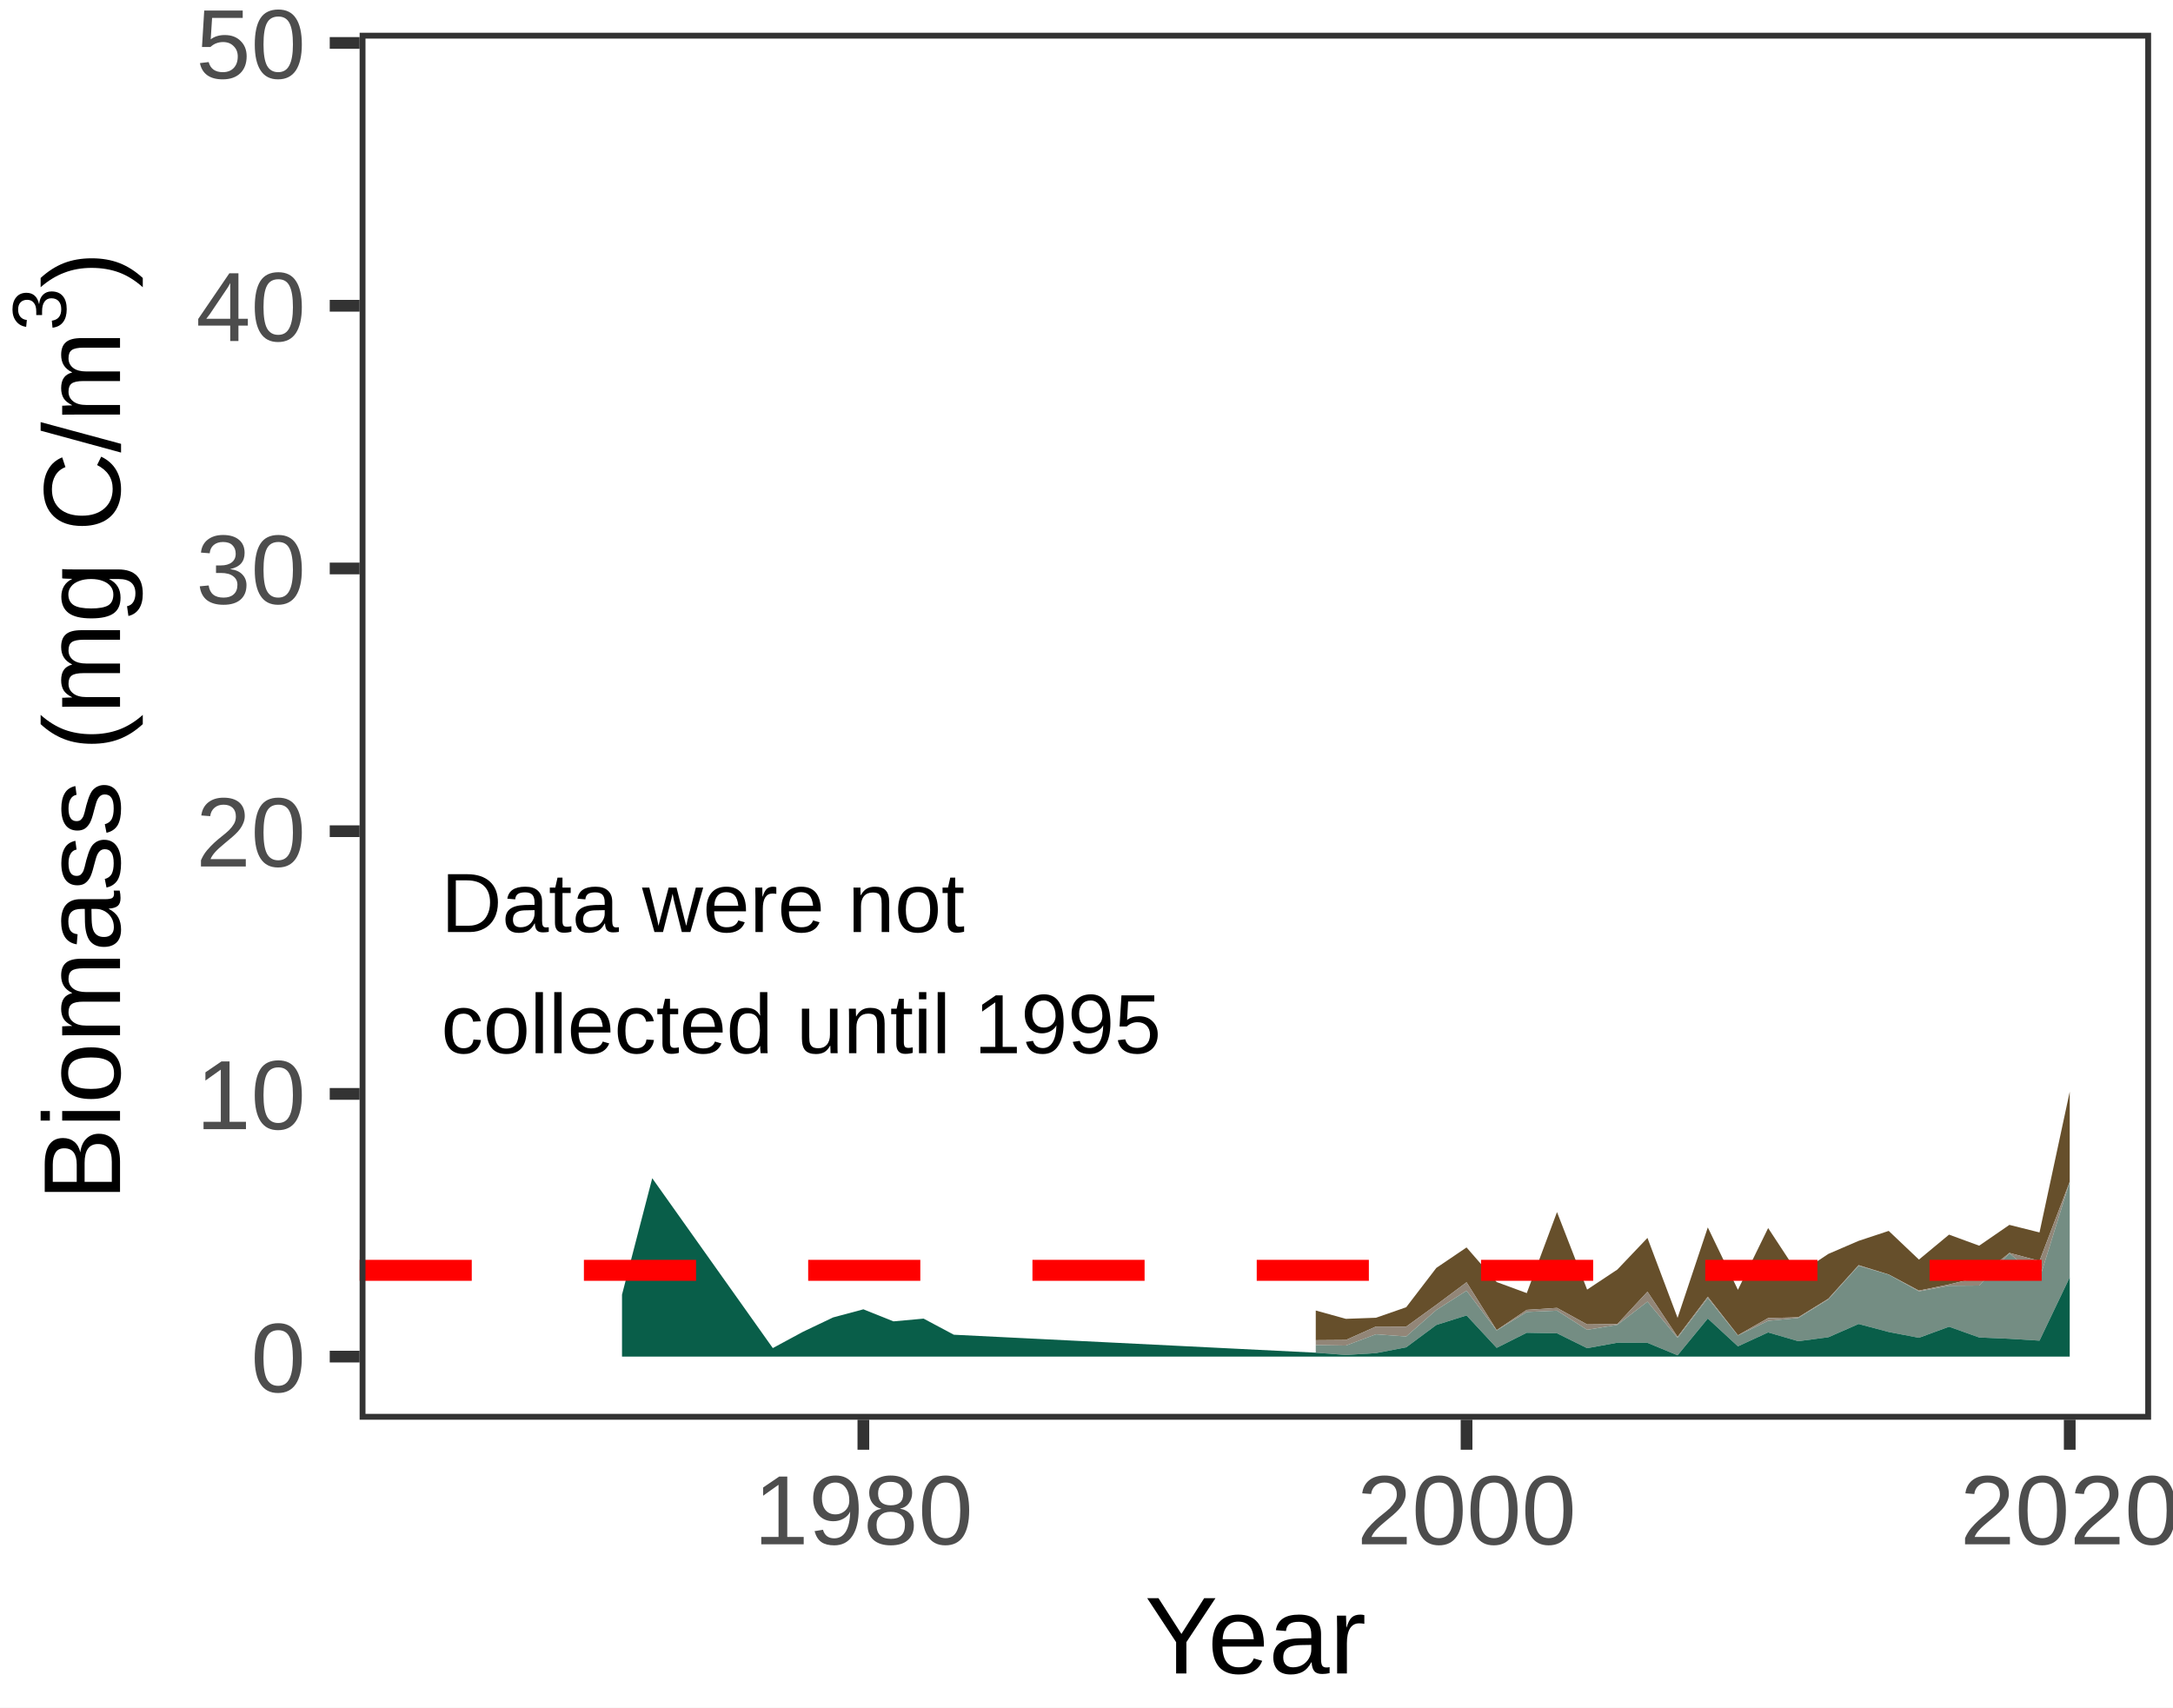
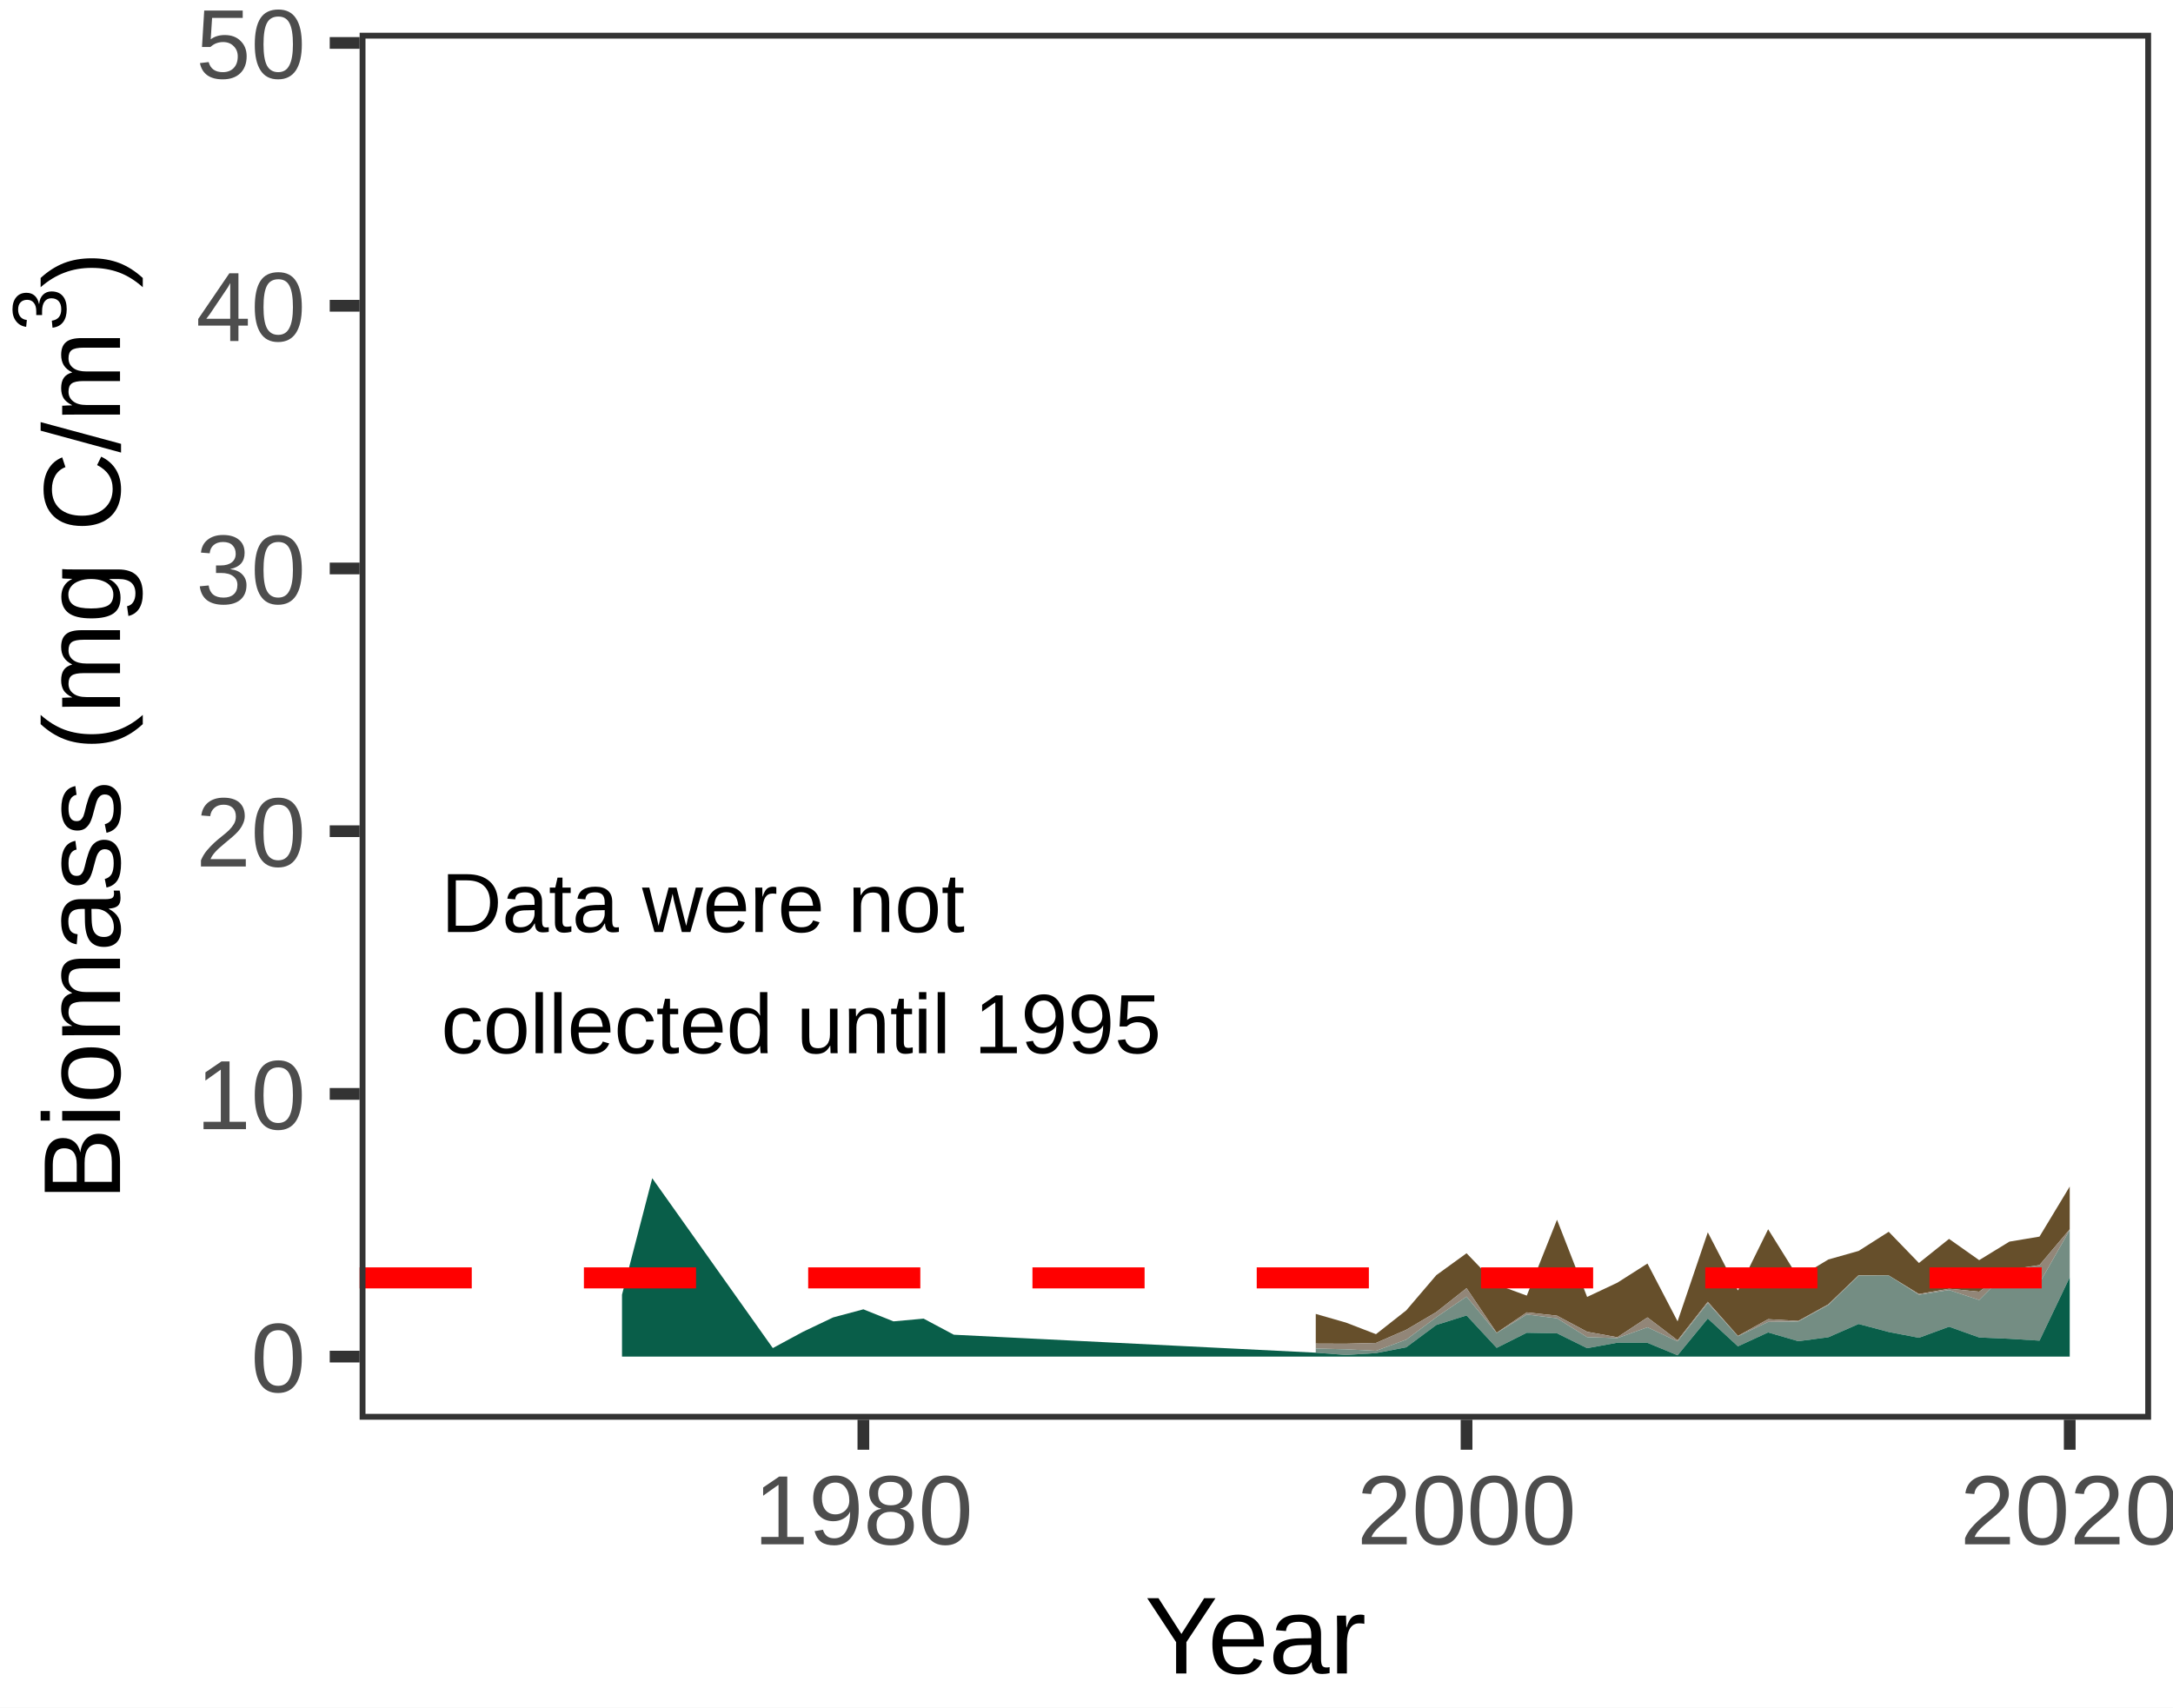
<svg xmlns="http://www.w3.org/2000/svg" class="svglite" width="198.43pt" height="155.91pt" viewBox="0 0 198.43 155.91">
  <defs>
    <style type="text/css">
    .svglite line, .svglite polyline, .svglite polygon, .svglite path, .svglite rect, .svglite circle {
      fill: none;
      stroke: #000000;
      stroke-linecap: round;
      stroke-linejoin: round;
      stroke-miterlimit: 10.00;
    }
  </style>
  </defs>
  <rect width="100%" height="100%" style="stroke: none; fill: #FFFFFF;" />
  <defs>
    <clipPath id="cpMC4wMHwxOTguNDN8MC4wMHwxNTUuOTE=">
      <rect x="0.00" y="0.00" width="198.43" height="155.91" />
    </clipPath>
  </defs>
  <g clip-path="url(#cpMC4wMHwxOTguNDN8MC4wMHwxNTUuOTE=)">
    <rect x="0.00" y="0.00" width="198.43" height="155.91" style="stroke-width: 1.07; stroke: #FFFFFF; fill: #FFFFFF;" />
  </g>
  <defs>
    <clipPath id="cpMzIuODR8MTk2LjQzfDIuOTl8MTI5LjY0">
      <rect x="32.84" y="2.99" width="163.59" height="126.65" />
    </clipPath>
  </defs>
  <g clip-path="url(#cpMzIuODR8MTk2LjQzfDIuOTl8MTI5LjY0)">
    <rect x="32.84" y="2.99" width="163.59" height="126.65" style="stroke-width: 1.07; stroke: none; fill: #FFFFFF;" />
-     <polygon points="120.15,119.67 122.90,120.43 125.65,120.33 128.41,119.37 131.16,115.78 133.92,113.91 136.67,117.07 139.42,118.08 142.18,110.68 144.93,117.76 147.69,115.93 150.44,113.04 153.19,120.34 155.95,112.08 158.70,117.78 161.46,112.14 164.21,116.33 166.96,114.50 169.72,113.31 172.47,112.40 175.23,115.02 177.98,112.74 180.73,113.75 183.49,111.85 186.24,112.54 189.00,99.69 189.00,107.91 186.24,115.14 183.49,114.41 180.73,116.63 177.98,117.29 175.23,117.85 172.47,116.38 169.72,115.53 166.96,118.59 164.21,120.29 161.46,120.36 158.70,121.93 155.95,118.41 153.19,122.07 150.44,117.95 147.69,120.91 144.93,120.94 142.18,119.43 139.42,119.61 136.67,121.46 133.92,117.09 131.16,119.15 128.41,121.14 125.65,121.13 122.90,122.36 120.15,122.38 " style="stroke-width: 0.00; stroke: none; fill: #664F2B;" />
-     <polyline points="120.15,119.67 122.90,120.43 125.65,120.33 128.41,119.37 131.16,115.78 133.92,113.91 136.67,117.07 139.42,118.08 142.18,110.68 144.93,117.76 147.69,115.93 150.44,113.04 153.19,120.34 155.95,112.08 158.70,117.78 161.46,112.14 164.21,116.33 166.96,114.50 169.72,113.31 172.47,112.40 175.23,115.02 177.98,112.74 180.73,113.75 183.49,111.85 186.24,112.54 189.00,99.69 " style="stroke-width: 1.07; stroke: none;" />
-     <polygon points="120.15,122.38 122.90,122.36 125.65,121.13 128.41,121.14 131.16,119.15 133.92,117.09 136.67,121.46 139.42,119.61 142.18,119.43 144.93,120.94 147.69,120.91 150.44,117.95 153.19,122.07 155.95,118.41 158.70,121.93 161.46,120.36 164.21,120.29 166.96,118.59 169.72,115.53 172.47,116.38 175.23,117.85 177.98,117.29 180.73,116.63 183.49,114.41 186.24,115.14 189.00,107.91 189.00,107.92 186.24,116.78 183.49,114.44 180.73,117.39 177.98,117.41 175.23,117.92 172.47,116.39 169.72,115.58 166.96,118.65 164.21,120.35 161.46,120.61 158.70,121.95 155.95,118.53 153.19,122.16 150.44,118.86 147.69,120.98 144.93,121.43 142.18,119.68 139.42,119.80 136.67,121.49 133.92,117.86 131.16,119.62 128.41,122.04 125.65,121.84 122.90,122.87 120.15,122.83 " style="stroke-width: 0.00; stroke: none; fill: #928678;" />
-     <polyline points="120.15,122.38 122.90,122.36 125.65,121.13 128.41,121.14 131.16,119.15 133.92,117.09 136.67,121.46 139.42,119.61 142.18,119.43 144.93,120.94 147.69,120.91 150.44,117.95 153.19,122.07 155.95,118.41 158.70,121.93 161.46,120.36 164.21,120.29 166.96,118.59 169.72,115.53 172.47,116.38 175.23,117.85 177.98,117.29 180.73,116.63 183.49,114.41 186.24,115.14 189.00,107.91 " style="stroke-width: 1.07; stroke: none;" />
-     <polygon points="120.15,122.83 122.90,122.87 125.65,121.84 128.41,122.04 131.16,119.62 133.92,117.86 136.67,121.49 139.42,119.80 142.18,119.68 144.93,121.43 147.69,120.98 150.44,118.86 153.19,122.16 155.95,118.53 158.70,121.95 161.46,120.61 164.21,120.35 166.96,118.65 169.72,115.58 172.47,116.39 175.23,117.92 177.98,117.41 180.73,117.39 183.49,114.44 186.24,116.78 189.00,107.92 189.00,116.64 186.24,122.42 183.49,122.25 180.73,122.13 177.98,121.15 175.23,122.16 172.47,121.63 169.72,120.90 166.96,122.11 164.21,122.47 161.46,121.67 158.70,122.94 155.95,120.40 153.19,123.76 150.44,122.62 147.69,122.61 144.93,123.11 142.18,121.75 139.42,121.70 136.67,123.08 133.92,120.12 131.16,120.99 128.41,123.03 125.65,123.56 122.90,123.73 120.15,123.52 " style="stroke-width: 0.00; stroke: none; fill: #748D83;" />
-     <polyline points="120.15,122.83 122.90,122.87 125.65,121.84 128.41,122.04 131.16,119.62 133.92,117.86 136.67,121.49 139.42,119.80 142.18,119.68 144.93,121.43 147.69,120.98 150.44,118.86 153.19,122.16 155.95,118.53 158.70,121.95 161.46,120.61 164.21,120.35 166.96,118.65 169.72,115.58 172.47,116.39 175.23,117.92 177.98,117.41 180.73,117.39 183.49,114.44 186.24,116.78 189.00,107.92 " style="stroke-width: 1.07; stroke: none;" />
+     <polygon points="120.15,119.98 122.90,120.77 125.65,121.83 128.41,119.66 131.16,116.44 133.92,114.44 136.67,117.30 139.42,118.31 142.18,111.38 144.93,118.43 147.69,117.13 150.44,115.38 153.19,120.66 155.95,112.53 158.70,117.84 161.46,112.25 164.21,116.66 166.96,115.01 169.72,114.23 172.47,112.48 175.23,115.33 177.98,113.13 180.73,115.07 183.49,113.38 186.24,112.92 189.00,108.35 189.00,112.25 186.24,115.52 183.49,115.94 180.73,117.95 177.98,117.68 175.23,118.16 172.47,116.47 169.72,116.45 166.96,119.10 164.21,120.62 161.46,120.46 158.70,121.99 155.95,118.87 153.19,122.39 150.44,120.30 147.69,122.11 144.93,121.61 142.18,120.14 139.42,119.84 136.67,121.70 133.92,117.63 131.16,119.81 128.41,121.43 125.65,122.63 122.90,122.70 120.15,122.69 " style="stroke-width: 0.00; stroke: none; fill: #664F2B;" />
+     <polyline points="120.15,119.98 122.90,120.77 125.65,121.83 128.41,119.66 131.16,116.44 133.92,114.44 136.67,117.30 139.42,118.31 142.18,111.38 144.93,118.43 147.69,117.13 150.44,115.38 153.19,120.66 155.95,112.53 158.70,117.84 161.46,112.25 164.21,116.66 166.96,115.01 169.72,114.23 172.47,112.48 175.23,115.33 177.98,113.13 180.73,115.07 183.49,113.38 186.24,112.92 189.00,108.35 " style="stroke-width: 1.07; stroke: none;" />
+     <polygon points="120.15,122.69 122.90,122.70 125.65,122.63 128.41,121.43 131.16,119.81 133.92,117.63 136.67,121.70 139.42,119.84 142.18,120.14 144.93,121.61 147.69,122.11 150.44,120.30 153.19,122.39 155.95,118.87 158.70,121.99 161.46,120.46 164.21,120.62 166.96,119.10 169.72,116.45 172.47,116.47 175.23,118.16 177.98,117.68 180.73,117.95 183.49,115.94 186.24,115.52 189.00,112.25 189.00,112.31 186.24,117.16 183.49,115.96 180.73,118.71 177.98,117.80 175.23,118.23 172.47,116.47 169.72,116.49 166.96,119.16 164.21,120.67 161.46,120.71 158.70,122.02 155.95,118.98 153.19,122.49 150.44,121.20 147.69,122.19 144.93,122.10 142.18,120.38 139.42,120.03 136.67,121.72 133.92,118.40 131.16,120.28 128.41,122.33 125.65,123.35 122.90,123.21 120.15,123.14 " style="stroke-width: 0.00; stroke: none; fill: #928678;" />
+     <polyline points="120.15,122.69 122.90,122.70 125.65,122.63 128.41,121.43 131.16,119.81 133.92,117.63 136.67,121.70 139.42,119.84 142.18,120.14 144.93,121.61 147.69,122.11 150.44,120.30 153.19,122.39 155.95,118.87 158.70,121.99 161.46,120.46 164.21,120.62 166.96,119.10 169.72,116.45 172.47,116.47 175.23,118.16 177.98,117.68 180.73,117.95 183.49,115.94 186.24,115.52 189.00,112.25 " style="stroke-width: 1.07; stroke: none;" />
+     <polygon points="120.15,123.14 122.90,123.21 125.65,123.35 128.41,122.33 131.16,120.28 133.92,118.40 136.67,121.72 139.42,120.03 142.18,120.38 144.93,122.10 147.69,122.19 150.44,121.20 153.19,122.49 155.95,118.98 158.70,122.02 161.46,120.71 164.21,120.67 166.96,119.16 169.72,116.49 172.47,116.47 175.23,118.23 177.98,117.80 180.73,118.71 183.49,115.96 186.24,117.16 189.00,112.31 189.00,116.64 186.24,122.42 183.49,122.25 180.73,122.13 177.98,121.15 175.23,122.16 172.47,121.63 169.72,120.90 166.96,122.11 164.21,122.47 161.46,121.67 158.70,122.94 155.95,120.40 153.19,123.76 150.44,122.62 147.69,122.61 144.93,123.11 142.18,121.75 139.42,121.70 136.67,123.08 133.92,120.12 131.16,120.99 128.41,123.03 125.65,123.56 122.90,123.73 120.15,123.52 " style="stroke-width: 0.00; stroke: none; fill: #748D83;" />
+     <polyline points="120.15,123.14 122.90,123.21 125.65,123.35 128.41,122.33 131.16,120.28 133.92,118.40 136.67,121.72 139.42,120.03 142.18,120.38 144.93,122.10 147.69,122.19 150.44,121.20 153.19,122.49 155.95,118.98 158.70,122.02 161.46,120.71 164.21,120.67 166.96,119.16 169.72,116.49 172.47,116.47 175.23,118.23 177.98,117.80 180.73,118.71 183.49,115.96 186.24,117.16 189.00,112.31 " style="stroke-width: 1.07; stroke: none;" />
    <polygon points="56.80,118.22 59.56,107.59 70.57,123.10 73.33,121.61 76.08,120.30 78.84,119.56 81.59,120.66 84.34,120.41 87.10,121.88 120.15,123.52 122.90,123.73 125.65,123.56 128.41,123.03 131.16,120.99 133.92,120.12 136.67,123.08 139.42,121.70 142.18,121.75 144.93,123.11 147.69,122.61 150.44,122.62 153.19,123.76 155.95,120.40 158.70,122.94 161.46,121.67 164.21,122.47 166.96,122.11 169.72,120.90 172.47,121.63 175.23,122.16 177.98,121.15 180.73,122.13 183.49,122.25 186.24,122.42 189.00,116.64 189.00,123.88 186.24,123.88 183.49,123.88 180.73,123.88 177.98,123.88 175.23,123.88 172.47,123.88 169.72,123.88 166.96,123.88 164.21,123.88 161.46,123.88 158.70,123.88 155.95,123.88 153.19,123.88 150.44,123.88 147.69,123.88 144.93,123.88 142.18,123.88 139.42,123.88 136.67,123.88 133.92,123.88 131.16,123.88 128.41,123.88 125.65,123.88 122.90,123.88 120.15,123.88 87.10,123.88 84.34,123.88 81.59,123.88 78.84,123.88 76.08,123.88 73.33,123.88 70.57,123.88 59.56,123.88 56.80,123.88 " style="stroke-width: 0.00; stroke: none; fill: #095E49;" />
    <polyline points="56.80,118.22 59.56,107.59 70.57,123.10 73.33,121.61 76.08,120.30 78.84,119.56 81.59,120.66 84.34,120.41 87.10,121.88 120.15,123.52 122.90,123.73 125.65,123.56 128.41,123.03 131.16,120.99 133.92,120.12 136.67,123.08 139.42,121.70 142.18,121.75 144.93,123.11 147.69,122.61 150.44,122.62 153.19,123.76 155.95,120.40 158.70,122.94 161.46,121.67 164.21,122.47 166.96,122.11 169.72,120.90 172.47,121.63 175.23,122.16 177.98,121.15 180.73,122.13 183.49,122.25 186.24,122.42 189.00,116.64 " style="stroke-width: 1.07; stroke: none;" />
-     <line x1="32.84" y1="116.00" x2="196.43" y2="116.00" style="stroke-width: 1.92; stroke: #FF0000; stroke-dasharray: 10.24,10.24; stroke-linecap: butt;" />
+     <line x1="32.84" y1="116.69" x2="196.43" y2="116.69" style="stroke-width: 1.92; stroke: #FF0000; stroke-dasharray: 10.24,10.24; stroke-linecap: butt;" />
    <text x="40.28" y="85.11" style="font-size: 7.68px; font-family: Arial;" textLength="49.92px" lengthAdjust="spacingAndGlyphs">Data were not </text>
    <text x="40.28" y="96.17" style="font-size: 7.68px; font-family: Arial;" textLength="67.85px" lengthAdjust="spacingAndGlyphs"> collected until 1995</text>
    <rect x="32.84" y="2.99" width="163.59" height="126.65" style="stroke-width: 1.07; stroke: #333333;" />
  </g>
  <g clip-path="url(#cpMC4wMHwxOTguNDN8MC4wMHwxNTUuOTE=)">
    <text x="27.91" y="127.11" text-anchor="end" style="font-size: 9.00px; fill: #4D4D4D; font-family: Arial;" textLength="5.00px" lengthAdjust="spacingAndGlyphs">0</text>
    <text x="27.91" y="103.11" text-anchor="end" style="font-size: 9.00px; fill: #4D4D4D; font-family: Arial;" textLength="10.01px" lengthAdjust="spacingAndGlyphs">10</text>
    <text x="27.91" y="79.12" text-anchor="end" style="font-size: 9.00px; fill: #4D4D4D; font-family: Arial;" textLength="10.01px" lengthAdjust="spacingAndGlyphs">20</text>
    <text x="27.91" y="55.13" text-anchor="end" style="font-size: 9.00px; fill: #4D4D4D; font-family: Arial;" textLength="10.01px" lengthAdjust="spacingAndGlyphs">30</text>
    <text x="27.91" y="31.14" text-anchor="end" style="font-size: 9.00px; fill: #4D4D4D; font-family: Arial;" textLength="10.01px" lengthAdjust="spacingAndGlyphs">40</text>
    <text x="27.91" y="7.15" text-anchor="end" style="font-size: 9.00px; fill: #4D4D4D; font-family: Arial;" textLength="10.01px" lengthAdjust="spacingAndGlyphs">50</text>
    <polyline points="30.11,123.88 32.84,123.88 " style="stroke-width: 1.07; stroke: #333333; stroke-linecap: butt;" />
    <polyline points="30.11,99.89 32.84,99.89 " style="stroke-width: 1.07; stroke: #333333; stroke-linecap: butt;" />
    <polyline points="30.11,75.90 32.84,75.90 " style="stroke-width: 1.07; stroke: #333333; stroke-linecap: butt;" />
    <polyline points="30.11,51.91 32.84,51.91 " style="stroke-width: 1.07; stroke: #333333; stroke-linecap: butt;" />
    <polyline points="30.11,27.92 32.84,27.92 " style="stroke-width: 1.07; stroke: #333333; stroke-linecap: butt;" />
    <polyline points="30.11,3.92 32.84,3.92 " style="stroke-width: 1.07; stroke: #333333; stroke-linecap: butt;" />
    <polyline points="78.84,132.38 78.84,129.64 " style="stroke-width: 1.07; stroke: #333333; stroke-linecap: butt;" />
    <polyline points="133.92,132.38 133.92,129.64 " style="stroke-width: 1.07; stroke: #333333; stroke-linecap: butt;" />
    <polyline points="189.00,132.38 189.00,129.64 " style="stroke-width: 1.07; stroke: #333333; stroke-linecap: butt;" />
    <text x="78.84" y="141.02" text-anchor="middle" style="font-size: 9.00px; fill: #4D4D4D; font-family: Arial;" textLength="20.02px" lengthAdjust="spacingAndGlyphs">1980</text>
    <text x="133.92" y="141.02" text-anchor="middle" style="font-size: 9.00px; fill: #4D4D4D; font-family: Arial;" textLength="20.02px" lengthAdjust="spacingAndGlyphs">2000</text>
    <text x="189.00" y="141.02" text-anchor="middle" style="font-size: 9.00px; fill: #4D4D4D; font-family: Arial;" textLength="20.02px" lengthAdjust="spacingAndGlyphs">2020</text>
    <text x="114.64" y="152.81" text-anchor="middle" style="font-size: 10.00px; font-family: Arial;" textLength="20.22px" lengthAdjust="spacingAndGlyphs">Year</text>
    <text transform="translate(10.96,109.67) rotate(-90)" style="font-size: 10.00px; font-family: Arial;" textLength="79.48px" lengthAdjust="spacingAndGlyphs">Biomass (mg C/m</text>
    <text transform="translate(6.03,30.19) rotate(-90)" style="font-size: 7.00px; font-family: Arial;" textLength="3.90px" lengthAdjust="spacingAndGlyphs">3</text>
    <text transform="translate(10.96,26.29) rotate(-90)" style="font-size: 10.00px; font-family: Arial;" textLength="3.33px" lengthAdjust="spacingAndGlyphs">)</text>
  </g>
</svg>
